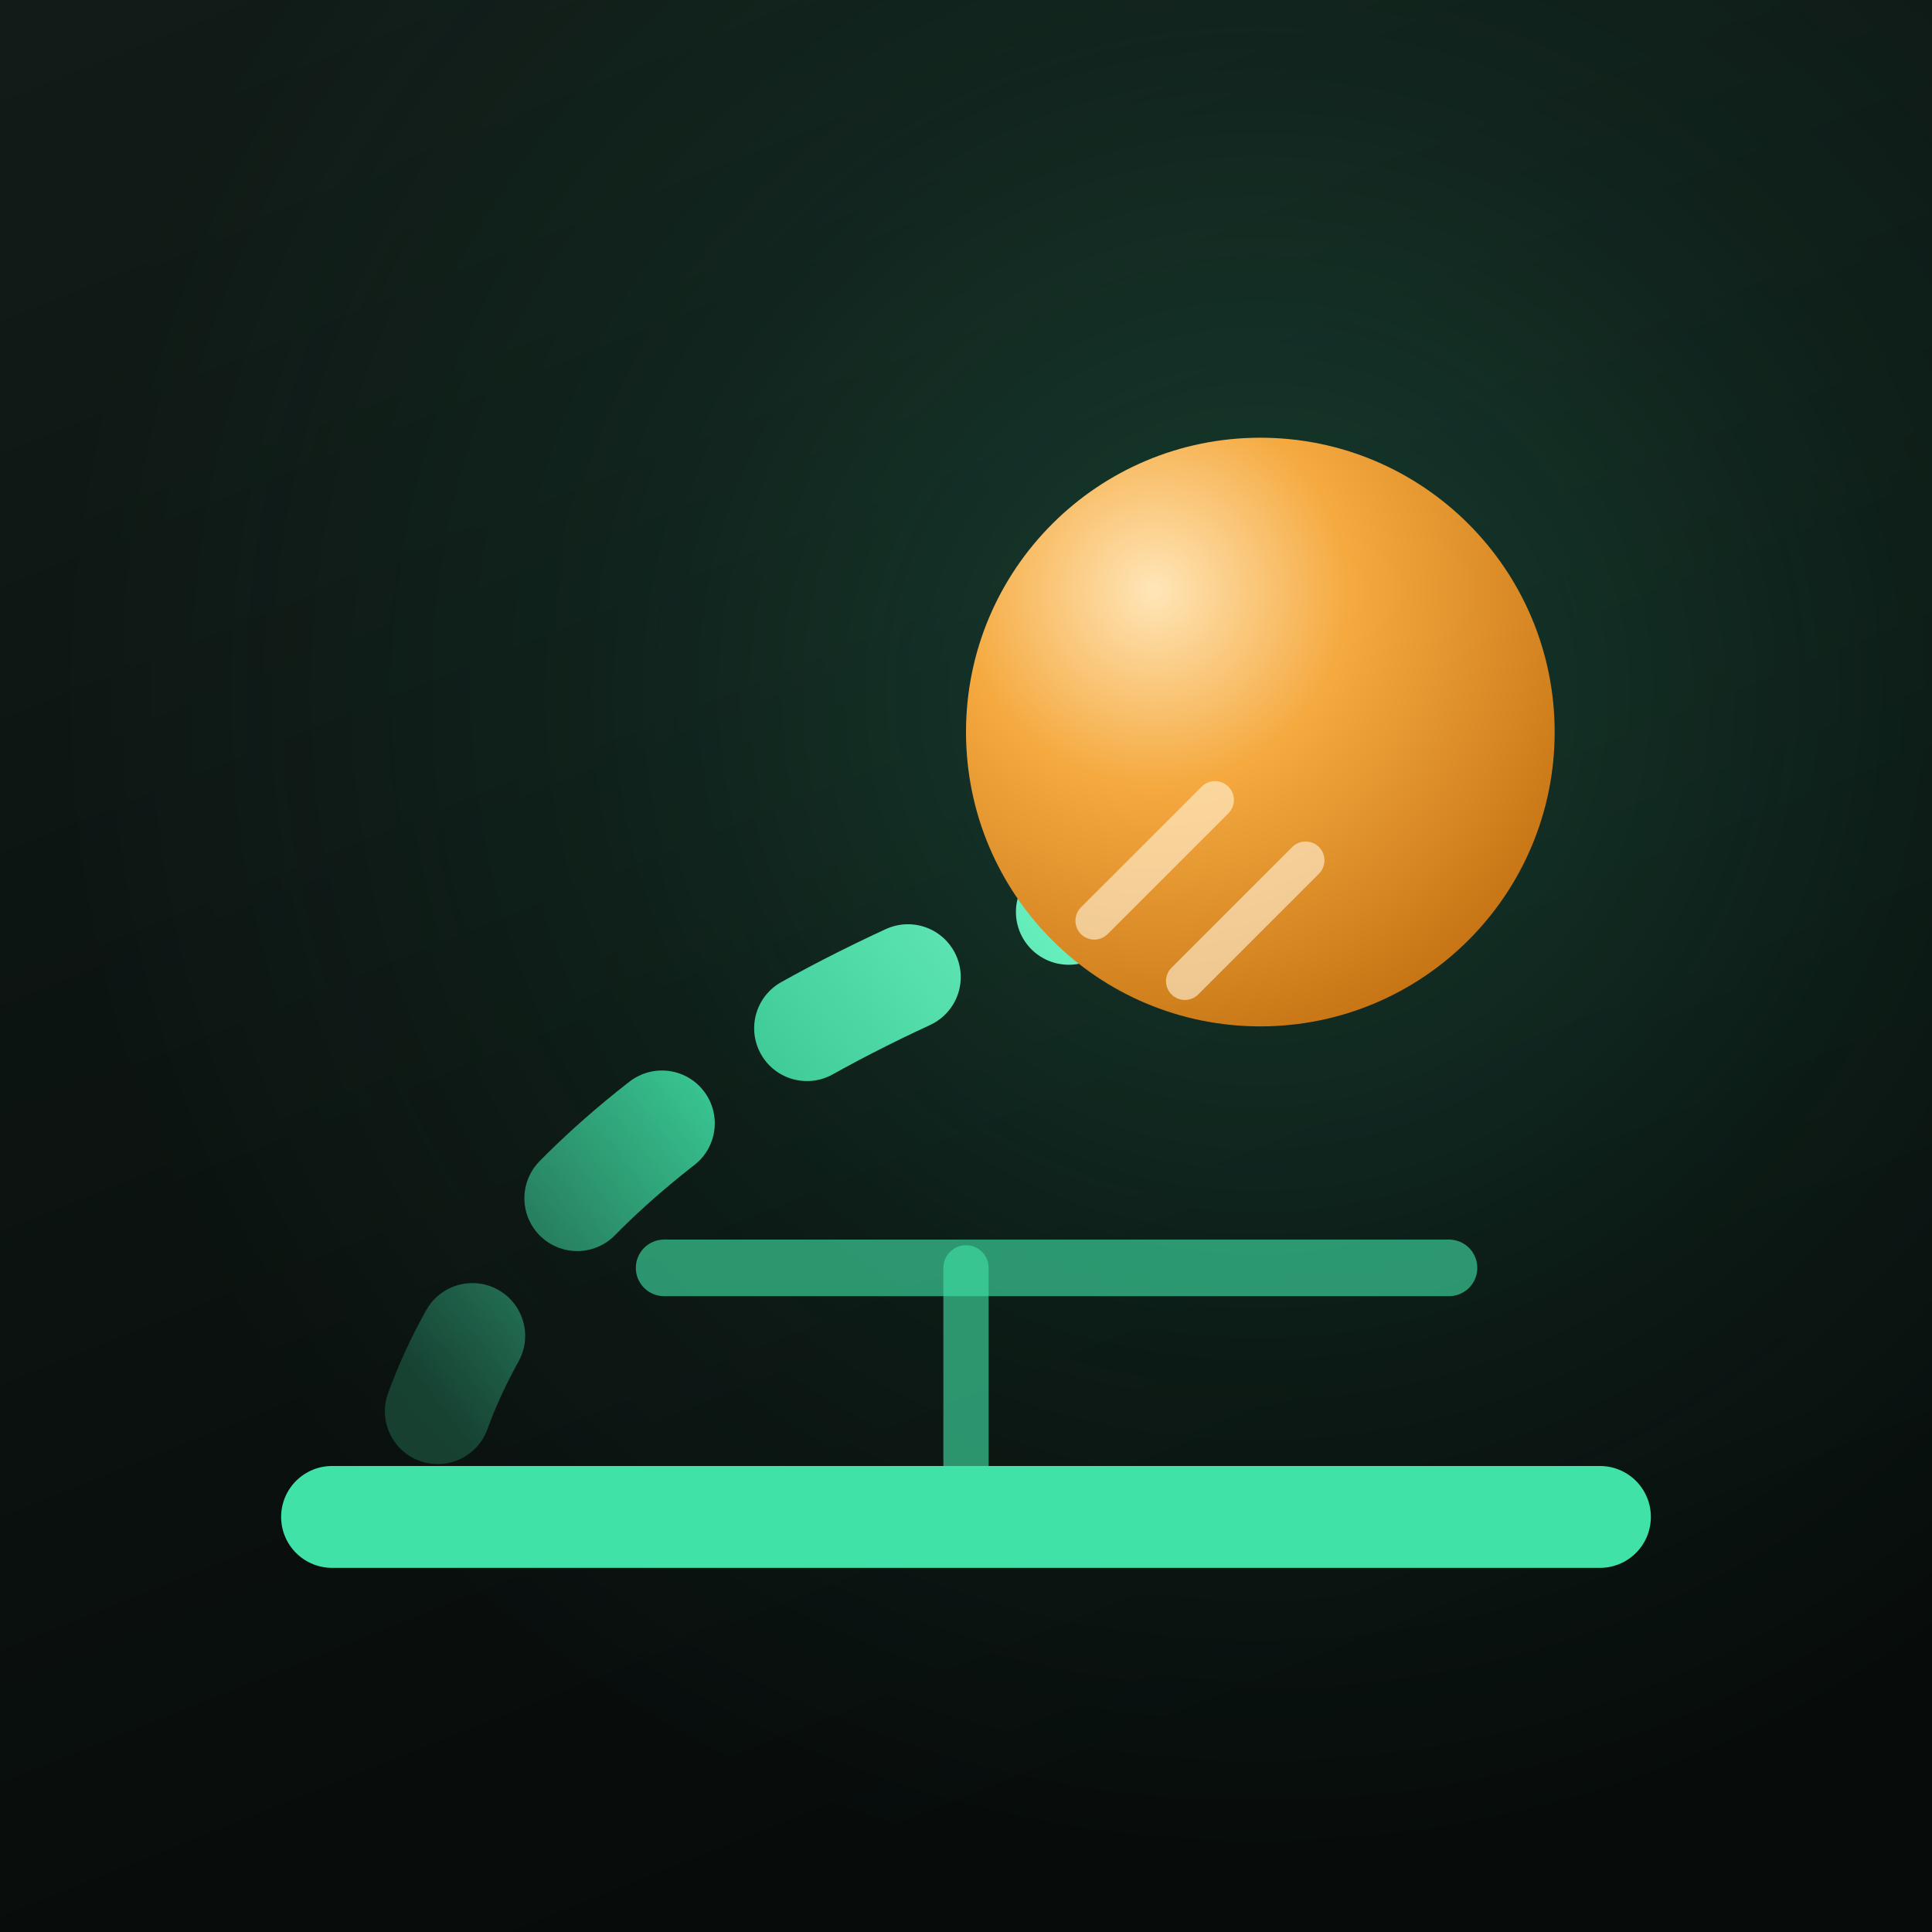
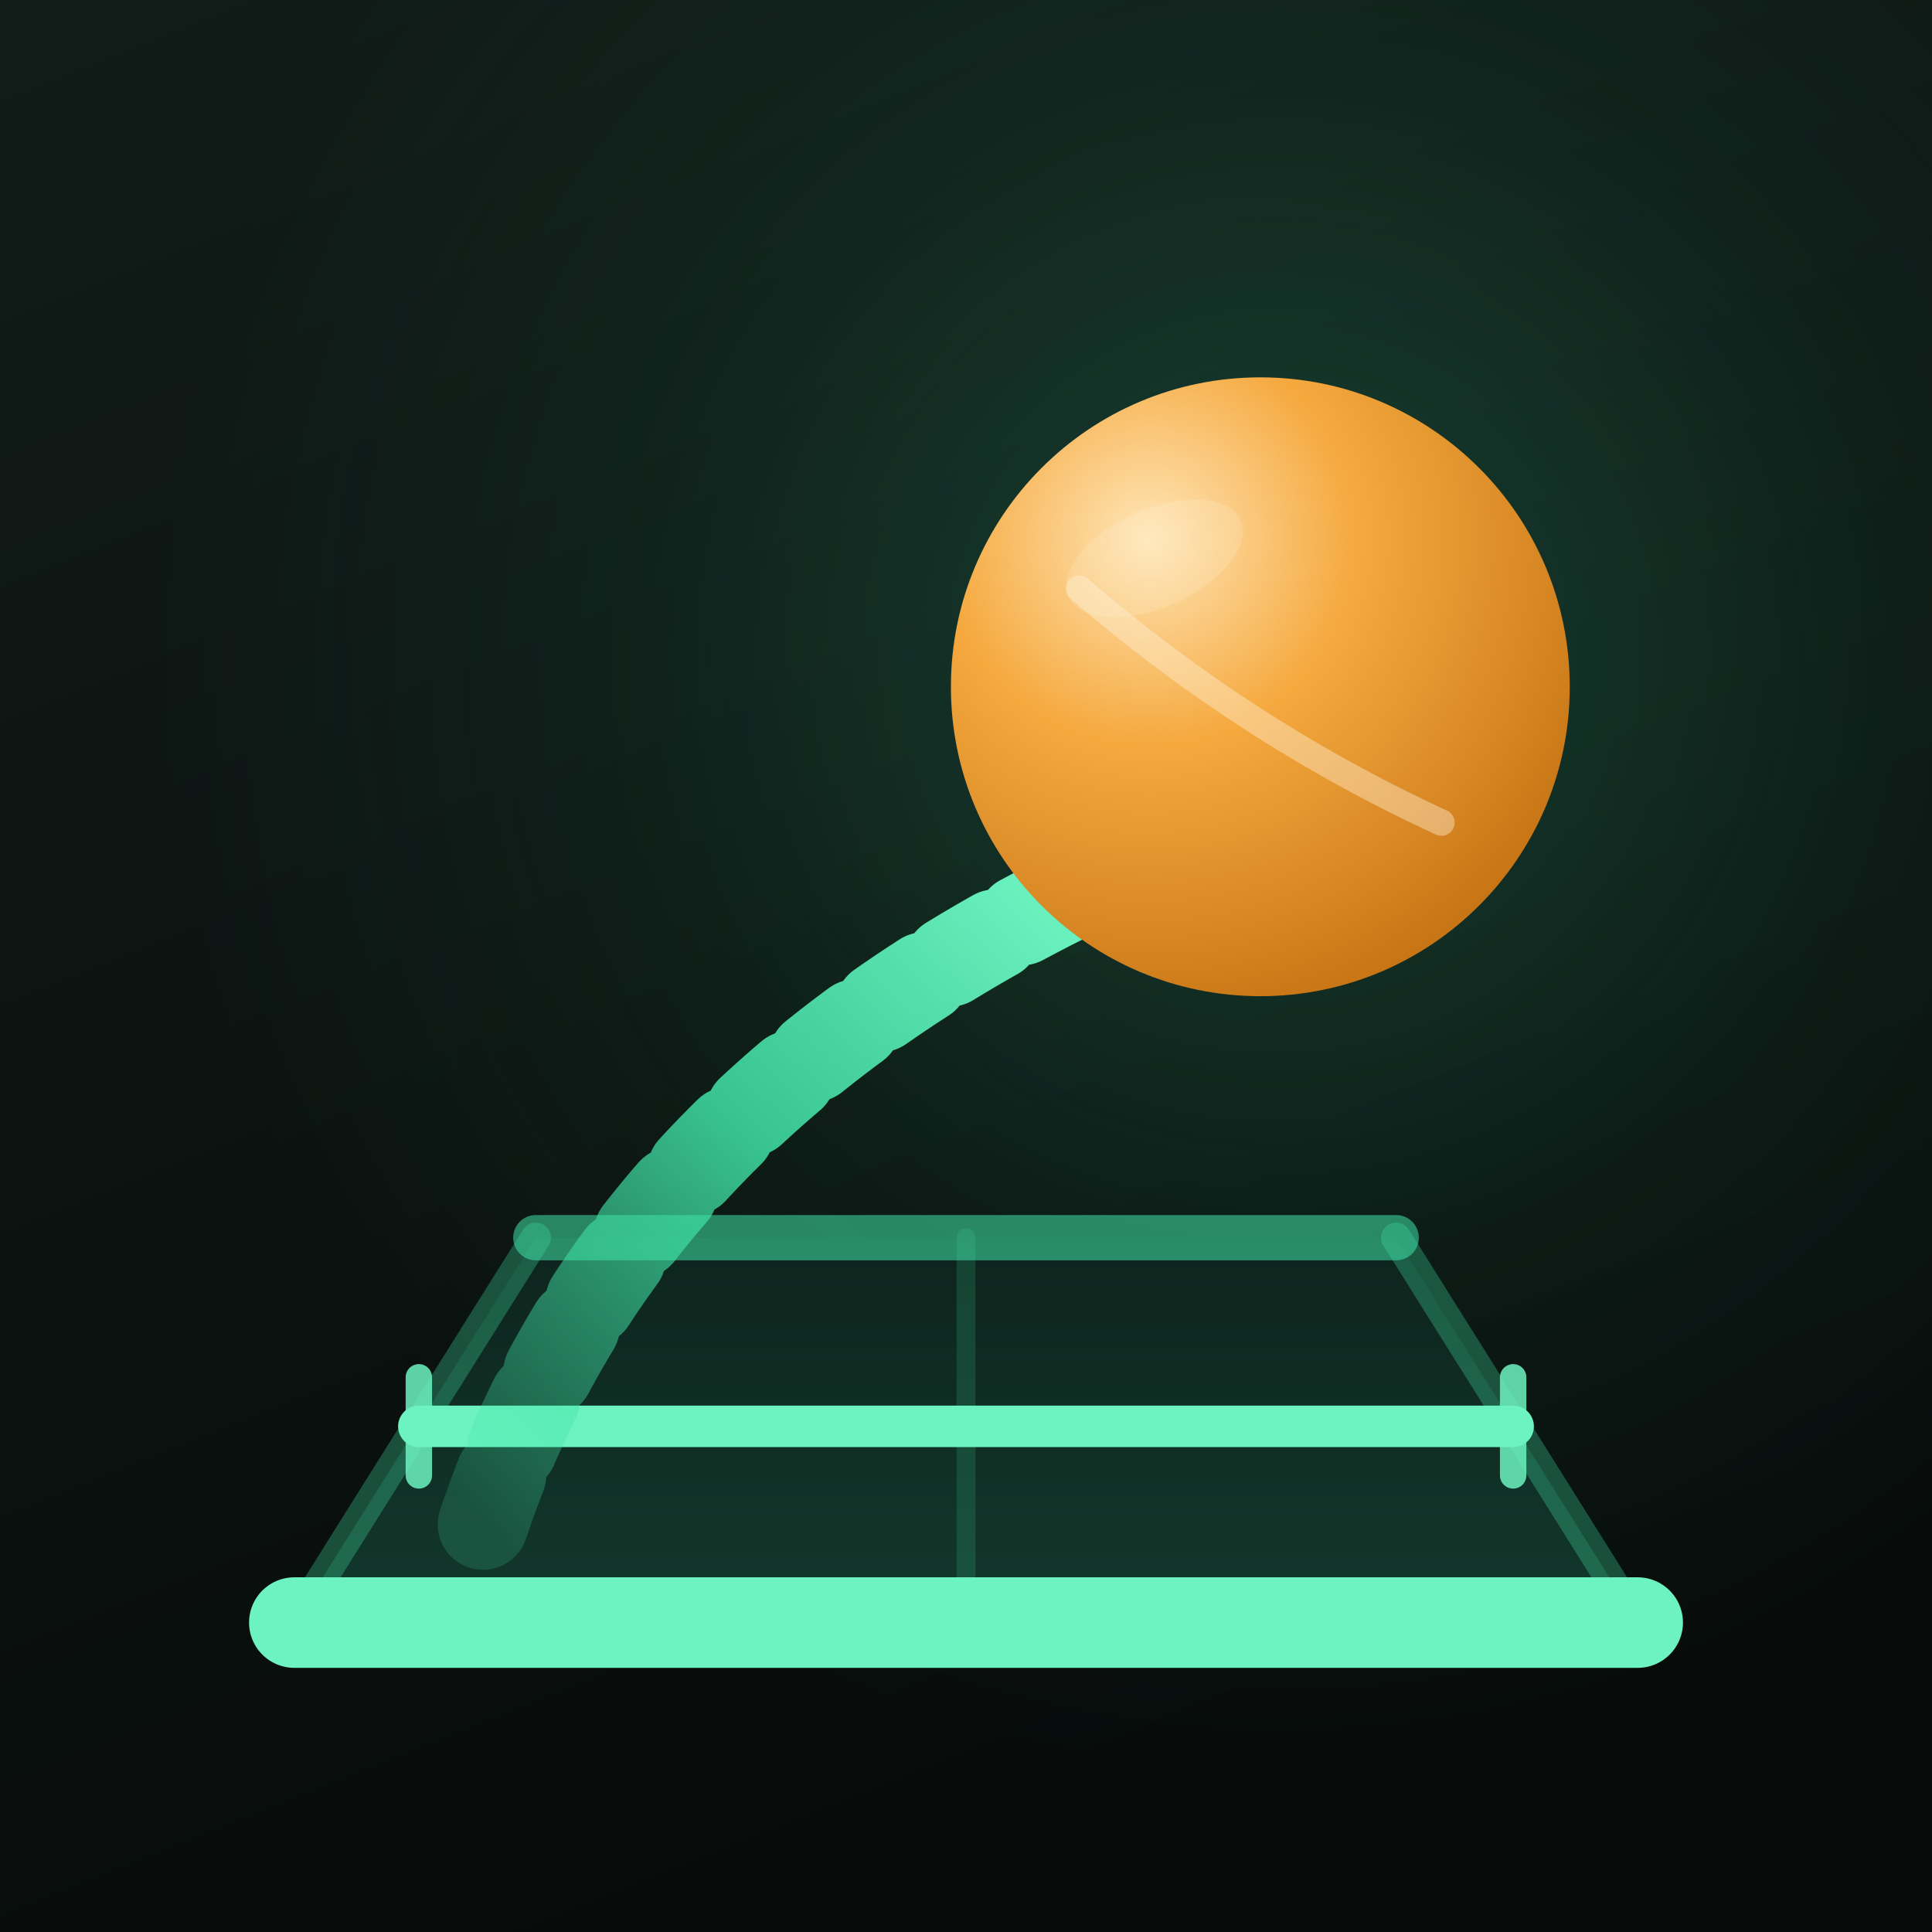
<svg xmlns="http://www.w3.org/2000/svg" viewBox="0 0 512 512" width="512" height="512" role="img" aria-label="Nova Drill Control">
  <defs>
    <linearGradient id="bg" x1="0" y1="0" x2="0.4" y2="1">
      <stop offset="0" stop-color="#111c18" />
      <stop offset="1" stop-color="#070b0a" />
    </linearGradient>
-     <radialGradient id="glow" cx="0.65" cy="0.36" r="0.62">
-       <stop offset="0" stop-color="#40e2a7" stop-opacity="0.20" />
+     <radialGradient id="glow" cx="0.66" cy="0.34" r="0.58">
+       <stop offset="0" stop-color="#40e2a7" stop-opacity="0.22" />
      <stop offset="0.55" stop-color="#40e2a7" stop-opacity="0.06" />
      <stop offset="1" stop-color="#40e2a7" stop-opacity="0" />
    </radialGradient>
    <radialGradient id="ball" cx="0.32" cy="0.26" r="0.95">
      <stop offset="0" stop-color="#ffe6b8" />
      <stop offset="0.35" stop-color="#f5a93f" />
      <stop offset="1" stop-color="#b86407" />
    </radialGradient>
-     <linearGradient id="trail" gradientUnits="userSpaceOnUse" x1="116" y1="362" x2="288" y2="228">
-       <stop offset="0" stop-color="#40e2a7" stop-opacity="0.22" />
-       <stop offset="0.5" stop-color="#40e2a7" stop-opacity="0.85" />
+     <linearGradient id="table" gradientUnits="userSpaceOnUse" x1="0" y1="322" x2="0" y2="424">
+       <stop offset="0" stop-color="#0d241d" />
+       <stop offset="1" stop-color="#12382c" />
+     </linearGradient>
+     <linearGradient id="trail" gradientUnits="userSpaceOnUse" x1="128" y1="398" x2="282" y2="232">
+       <stop offset="0" stop-color="#40e2a7" stop-opacity="0.18" />
+       <stop offset="0.55" stop-color="#40e2a7" stop-opacity="0.85" />
      <stop offset="1" stop-color="#6df3c1" />
    </linearGradient>
  </defs>
  <rect width="512" height="512" fill="url(#bg)" />
  <rect width="512" height="512" fill="url(#glow)" />
-   <g transform="translate(0 12)">
-     <path d="M176 324 H384" fill="none" stroke="#40e2a7" stroke-opacity="0.62" stroke-width="15" stroke-linecap="round" />
-     <path d="M256 324 V390" fill="none" stroke="#40e2a7" stroke-opacity="0.62" stroke-width="12" stroke-linecap="round" />
-     <path d="M88 390 H424" fill="none" stroke="#40e2a7" stroke-width="27" stroke-linecap="round" />
-     <path d="M116 362 C 132 318 178 266 288 228" fill="none" stroke="url(#trail)" stroke-width="28" stroke-linecap="round" stroke-dasharray="30 46" stroke-dashoffset="8" />
-     <circle cx="334" cy="182" r="78" fill="url(#ball)" />
-     <g stroke="#fff1d6" stroke-width="10" stroke-linecap="round" stroke-opacity="0.62" fill="none">
-       <path d="M290 232 L322 200" />
-       <path d="M314 248 L346 216" />
-     </g>
+   <g transform="translate(0 6)">
+     <path d="M78 424 L142 322 H370 L434 424 Z" fill="url(#table)" />
+     <path d="M142 322 H370" fill="none" stroke="#40e2a7" stroke-opacity="0.55" stroke-width="12" stroke-linecap="round" />
+     <path d="M78 424 L142 322 M434 424 L370 322" fill="none" stroke="#40e2a7" stroke-opacity="0.30" stroke-width="8" stroke-linecap="round" />
+     <path d="M256 322 V424" fill="none" stroke="#40e2a7" stroke-opacity="0.16" stroke-width="5" stroke-linecap="round" />
+     <path d="M78 424 H434" fill="none" stroke="#6df3c1" stroke-width="24" stroke-linecap="round" />
+     <path d="M111 372 H401" fill="none" stroke="#6df3c1" stroke-width="11" stroke-linecap="round" />
+     <path d="M111 359 V385 M401 359 V385" fill="none" stroke="#6df3c1" stroke-width="7" stroke-linecap="round" stroke-opacity="0.85" />
+     <path d="M128 398 C150 332 198 274 282 232" fill="none" stroke="url(#trail)" stroke-width="24" stroke-linecap="round" pathLength="100" stroke-dasharray="14 8" />
+     <circle cx="334" cy="176" r="82" fill="url(#ball)" />
+     <path d="M286 150 Q330 188 382 212" fill="none" stroke="#fff1d6" stroke-width="7" stroke-linecap="round" stroke-opacity="0.42" />
+     <ellipse cx="306" cy="142" rx="25" ry="13" transform="rotate(-24 306 142)" fill="#fff6e4" opacity="0.16" />
  </g>
</svg>
